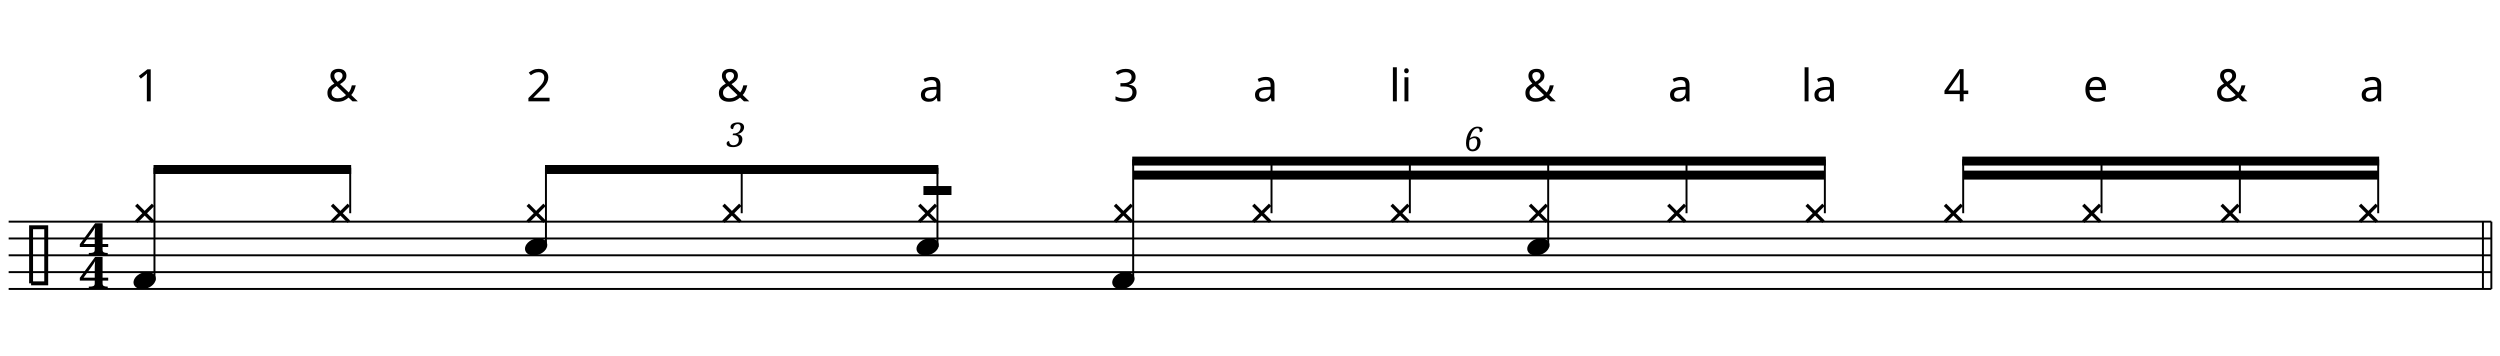
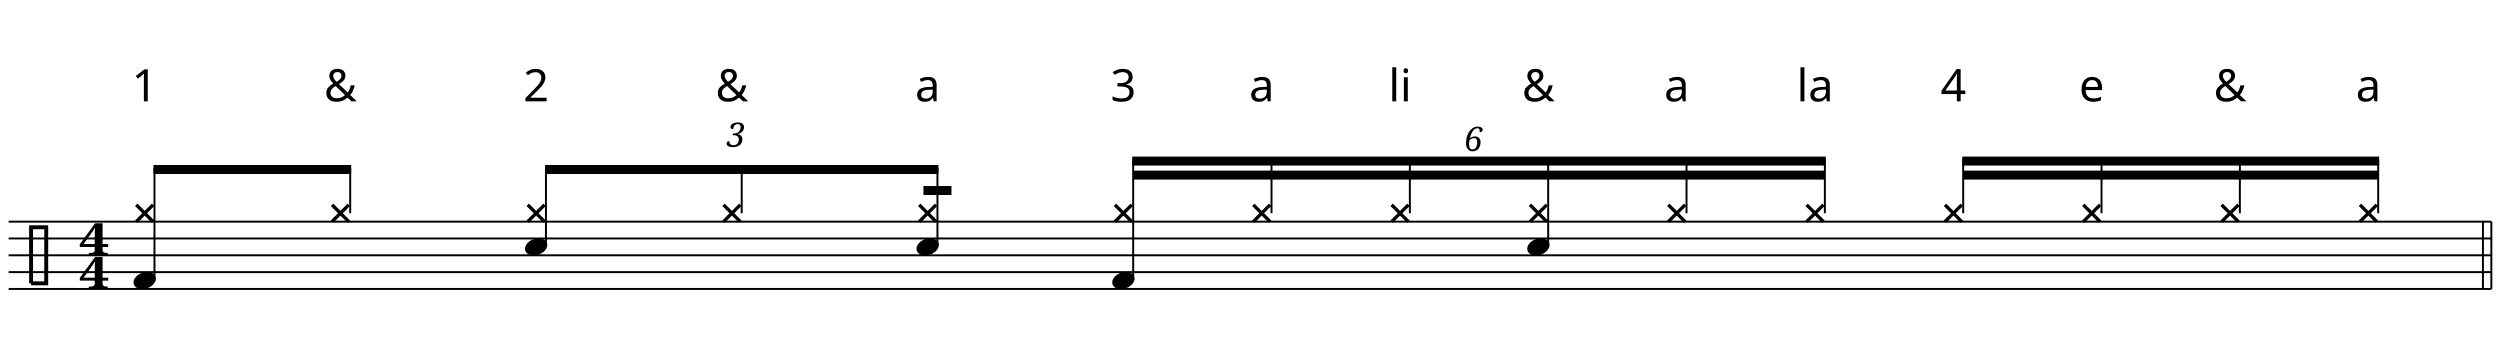
<svg xmlns="http://www.w3.org/2000/svg" xmlns:xlink="http://www.w3.org/1999/xlink" version="1.1" xml:space="preserve" color="black" width="9.22in" height="1.31in" viewBox="0 0 664 95">
  <style type="text/css">
.fill {fill: currentColor}
.stroke {stroke: currentColor; fill: none; stroke-width: .7}
.f1_1 {font:italic 14px serif}
.f2_1 {font:16px calibri}
</style>
  <defs>
    <path id="pclef" class="stroke" style="stroke-width:1.4" d="m-4 10h5.4v-20h-5.4v20" />
    <ellipse id="hd" rx="4.1" ry="2.9" transform="rotate(-20)" class="fill" />
    <path id="Xhead" d="m-3,-3 l6,6 m0,-6 l-6,6" class="stroke" style="stroke-width:1.2" />
  </defs>
  <g transform="scale(0.75)">
    <g transform="translate(0,81.70)">
      <text style="font:italic 12px serif" x="259.41" y="-29.36" text-anchor="middle">3</text>
"<text style="font:italic 12px serif" x="522.34" y="-27.86" text-anchor="middle">6</text>
- "<text class="f2_1" x="44.98" y="-45.56">1</text>
-       <text class="f2_1" x="112.83" y="-45.56">&amp;</text>
-       <text class="f2_1" x="184.58" y="-45.56">2</text>
-       <text class="f2_1" x="252.43" y="-45.56">&amp;</text>
-       <text class="f2_1" x="324.58" y="-45.56">a</text>
-       <text class="f2_1" x="393.99" y="-45.56">3</text>
-       <text class="f2_1" x="443.72" y="-45.56">a</text>
-       <text class="f2_1" x="492.26" y="-45.56">li</text>
-       <text class="f2_1" x="540.03" y="-45.56">&amp;</text>
-       <text class="f2_1" x="591.71" y="-45.56">a</text>
-       <text class="f2_1" x="639.08" y="-45.56">la</text>
-       <text class="f2_1" x="689.97" y="-45.56">4</text>
-       <text class="f2_1" x="739.70" y="-45.56">e</text>
-       <text class="f2_1" x="786.68" y="-45.56">&amp;</text>
-       <text class="f2_1" x="838.36" y="-45.56">a</text>
+ "<text class="f2_1" x="48.50" y="-45.56" text-anchor="middle">1</text>
+       <text class="f2_1" x="118.31" y="-45.56" text-anchor="middle">&amp;</text>
+       <text class="f2_1" x="188.10" y="-45.56" text-anchor="middle">2</text>
+       <text class="f2_1" x="257.91" y="-45.56" text-anchor="middle">&amp;</text>
+       <text class="f2_1" x="327.71" y="-45.56" text-anchor="middle">a</text>
+       <text class="f2_1" x="397.51" y="-45.56" text-anchor="middle">3</text>
+       <text class="f2_1" x="446.85" y="-45.56" text-anchor="middle">a</text>
+       <text class="f2_1" x="496.17" y="-45.56" text-anchor="middle">li</text>
+       <text class="f2_1" x="545.51" y="-45.56" text-anchor="middle">&amp;</text>
+       <text class="f2_1" x="594.84" y="-45.56" text-anchor="middle">a</text>
+       <text class="f2_1" x="644.16" y="-45.56" text-anchor="middle">la</text>
+       <text class="f2_1" x="693.49" y="-45.56" text-anchor="middle">4</text>
+       <text class="f2_1" x="742.83" y="-45.56" text-anchor="middle">e</text>
+       <text class="f2_1" x="792.16" y="-45.56" text-anchor="middle">&amp;</text>
+       <text class="f2_1" x="841.49" y="-45.56" text-anchor="middle">a</text>
    </g>
    <path class="stroke" d="m885.33 103.04v-24.00" />
    <path class="stroke" d="m882.33 103.04v-24.00" />
    <path class="stroke" d="m0.00 103.04 h885.33m-885.33 -6h885.33m-885.33 -6h885.33m-885.33 -6h885.33m-885.33 -6h885.33" />
    <use x="12.00" y="91.04" xlink:href="#pclef" />
    <g style="font:bold 16px serif" transform="translate(30.50,103.04) scale(1.2,1)">
      <text y="-12" text-anchor="middle">4</text>
      <text text-anchor="middle">4</text>
    </g>
    <path class="fill" d="m51.66 58.84 l70.48 0.00v3.20l-70.48 0.00" />
    <path class="stroke" d="m52.00 100.04v-40.20" />
    <use x="48.50" y="100.04" xlink:href="#hd" />
    <use x="48.50" y="76.04" xlink:href="#Xhead" />
    <rect style="fill: transparent;" class="abcr" id="abcNoteNum_1_0" x="42.00" y="70.04" width="13.00" height="42.00" />
    <path class="stroke" d="m121.80 76.04v-16.20" />
    <use x="118.30" y="76.04" xlink:href="#Xhead" />
    <rect style="fill: transparent;" class="abcr" id="abcNoteNum_1_1" x="111.80" y="70.04" width="13.00" height="42.00" />
    <path class="fill" d="m191.26 58.84 l140.28 0.00v3.20l-140.28 0.00" />
    <path class="fill" d="m326.21 66.34 l10.00 0.00v3.20l-10.00 0.00" />
    <path class="stroke" d="m191.60 88.04v-28.20" />
    <use x="188.10" y="88.04" xlink:href="#hd" />
    <use x="188.10" y="76.04" xlink:href="#Xhead" />
    <rect style="fill: transparent;" class="abcr" id="abcNoteNum_1_2" x="181.60" y="70.04" width="13.00" height="42.00" />
    <path class="stroke" d="m261.41 76.04v-16.20" />
    <use x="257.91" y="76.04" xlink:href="#Xhead" />
    <rect style="fill: transparent;" class="abcr" id="abcNoteNum_1_3" x="251.41" y="70.04" width="13.00" height="42.00" />
    <path class="stroke" d="m331.21 88.04v-28.20" />
    <use x="327.71" y="88.04" xlink:href="#hd" />
    <use x="327.71" y="76.04" xlink:href="#Xhead" />
    <rect style="fill: transparent;" class="abcr" id="abcNoteNum_1_4" x="321.21" y="70.04" width="13.00" height="42.00" />
    <path class="fill" d="m400.67 55.84 l247.33 0.00v3.20l-247.33 0.00" />
    <path class="fill" d="m401.01 60.84 l246.65 0.00v3.20l-246.65 0.00" />
    <path class="stroke" d="m401.01 100.04v-43.20" />
    <use x="397.51" y="100.04" xlink:href="#hd" />
    <use x="397.51" y="76.04" xlink:href="#Xhead" />
    <rect style="fill: transparent;" class="abcr" id="abcNoteNum_1_5" x="391.01" y="70.04" width="13.00" height="42.00" />
    <path class="stroke" d="m450.34 76.04v-19.20" />
    <use x="446.84" y="76.04" xlink:href="#Xhead" />
    <rect style="fill: transparent;" class="abcr" id="abcNoteNum_1_6" x="440.34" y="70.04" width="13.00" height="42.00" />
    <path class="stroke" d="m499.67 76.04v-19.20" />
    <use x="496.17" y="76.04" xlink:href="#Xhead" />
    <rect style="fill: transparent;" class="abcr" id="abcNoteNum_1_7" x="489.67" y="70.04" width="13.00" height="42.00" />
    <path class="stroke" d="m549.00 88.04v-31.20" />
    <use x="545.50" y="88.04" xlink:href="#hd" />
    <use x="545.50" y="76.04" xlink:href="#Xhead" />
    <rect style="fill: transparent;" class="abcr" id="abcNoteNum_1_8" x="539.00" y="70.04" width="13.00" height="42.00" />
    <path class="stroke" d="m598.33 76.04v-19.20" />
    <use x="594.83" y="76.04" xlink:href="#Xhead" />
    <rect style="fill: transparent;" class="abcr" id="abcNoteNum_1_9" x="588.33" y="70.04" width="13.00" height="42.00" />
    <path class="stroke" d="m647.66 76.04v-19.20" />
    <use x="644.16" y="76.04" xlink:href="#Xhead" />
    <rect style="fill: transparent;" class="abcr" id="abcNoteNum_1_10" x="637.66" y="70.04" width="13.00" height="42.00" />
    <path class="fill" d="m696.65 55.84 l148.67 0.00v3.20l-148.67 0.00" />
    <path class="fill" d="m696.99 60.84 l147.99 0.00v3.20l-147.99 0.00" />
    <path class="stroke" d="m696.99 76.04v-19.20" />
    <use x="693.49" y="76.04" xlink:href="#Xhead" />
    <rect style="fill: transparent;" class="abcr" id="abcNoteNum_1_11" x="686.99" y="70.04" width="13.00" height="42.00" />
    <path class="stroke" d="m746.32 76.04v-19.20" />
    <use x="742.82" y="76.04" xlink:href="#Xhead" />
    <rect style="fill: transparent;" class="abcr" id="abcNoteNum_1_12" x="736.32" y="70.04" width="13.00" height="42.00" />
    <path class="stroke" d="m795.65 76.04v-19.20" />
    <use x="792.15" y="76.04" xlink:href="#Xhead" />
    <rect style="fill: transparent;" class="abcr" id="abcNoteNum_1_13" x="785.65" y="70.04" width="13.00" height="42.00" />
    <path class="stroke" d="m844.98 76.04v-19.20" />
    <use x="841.48" y="76.04" xlink:href="#Xhead" />
    <rect style="fill: transparent;" class="abcr" id="abcNoteNum_1_14" x="834.98" y="70.04" width="13.00" height="42.00" />
  </g>
</svg>
